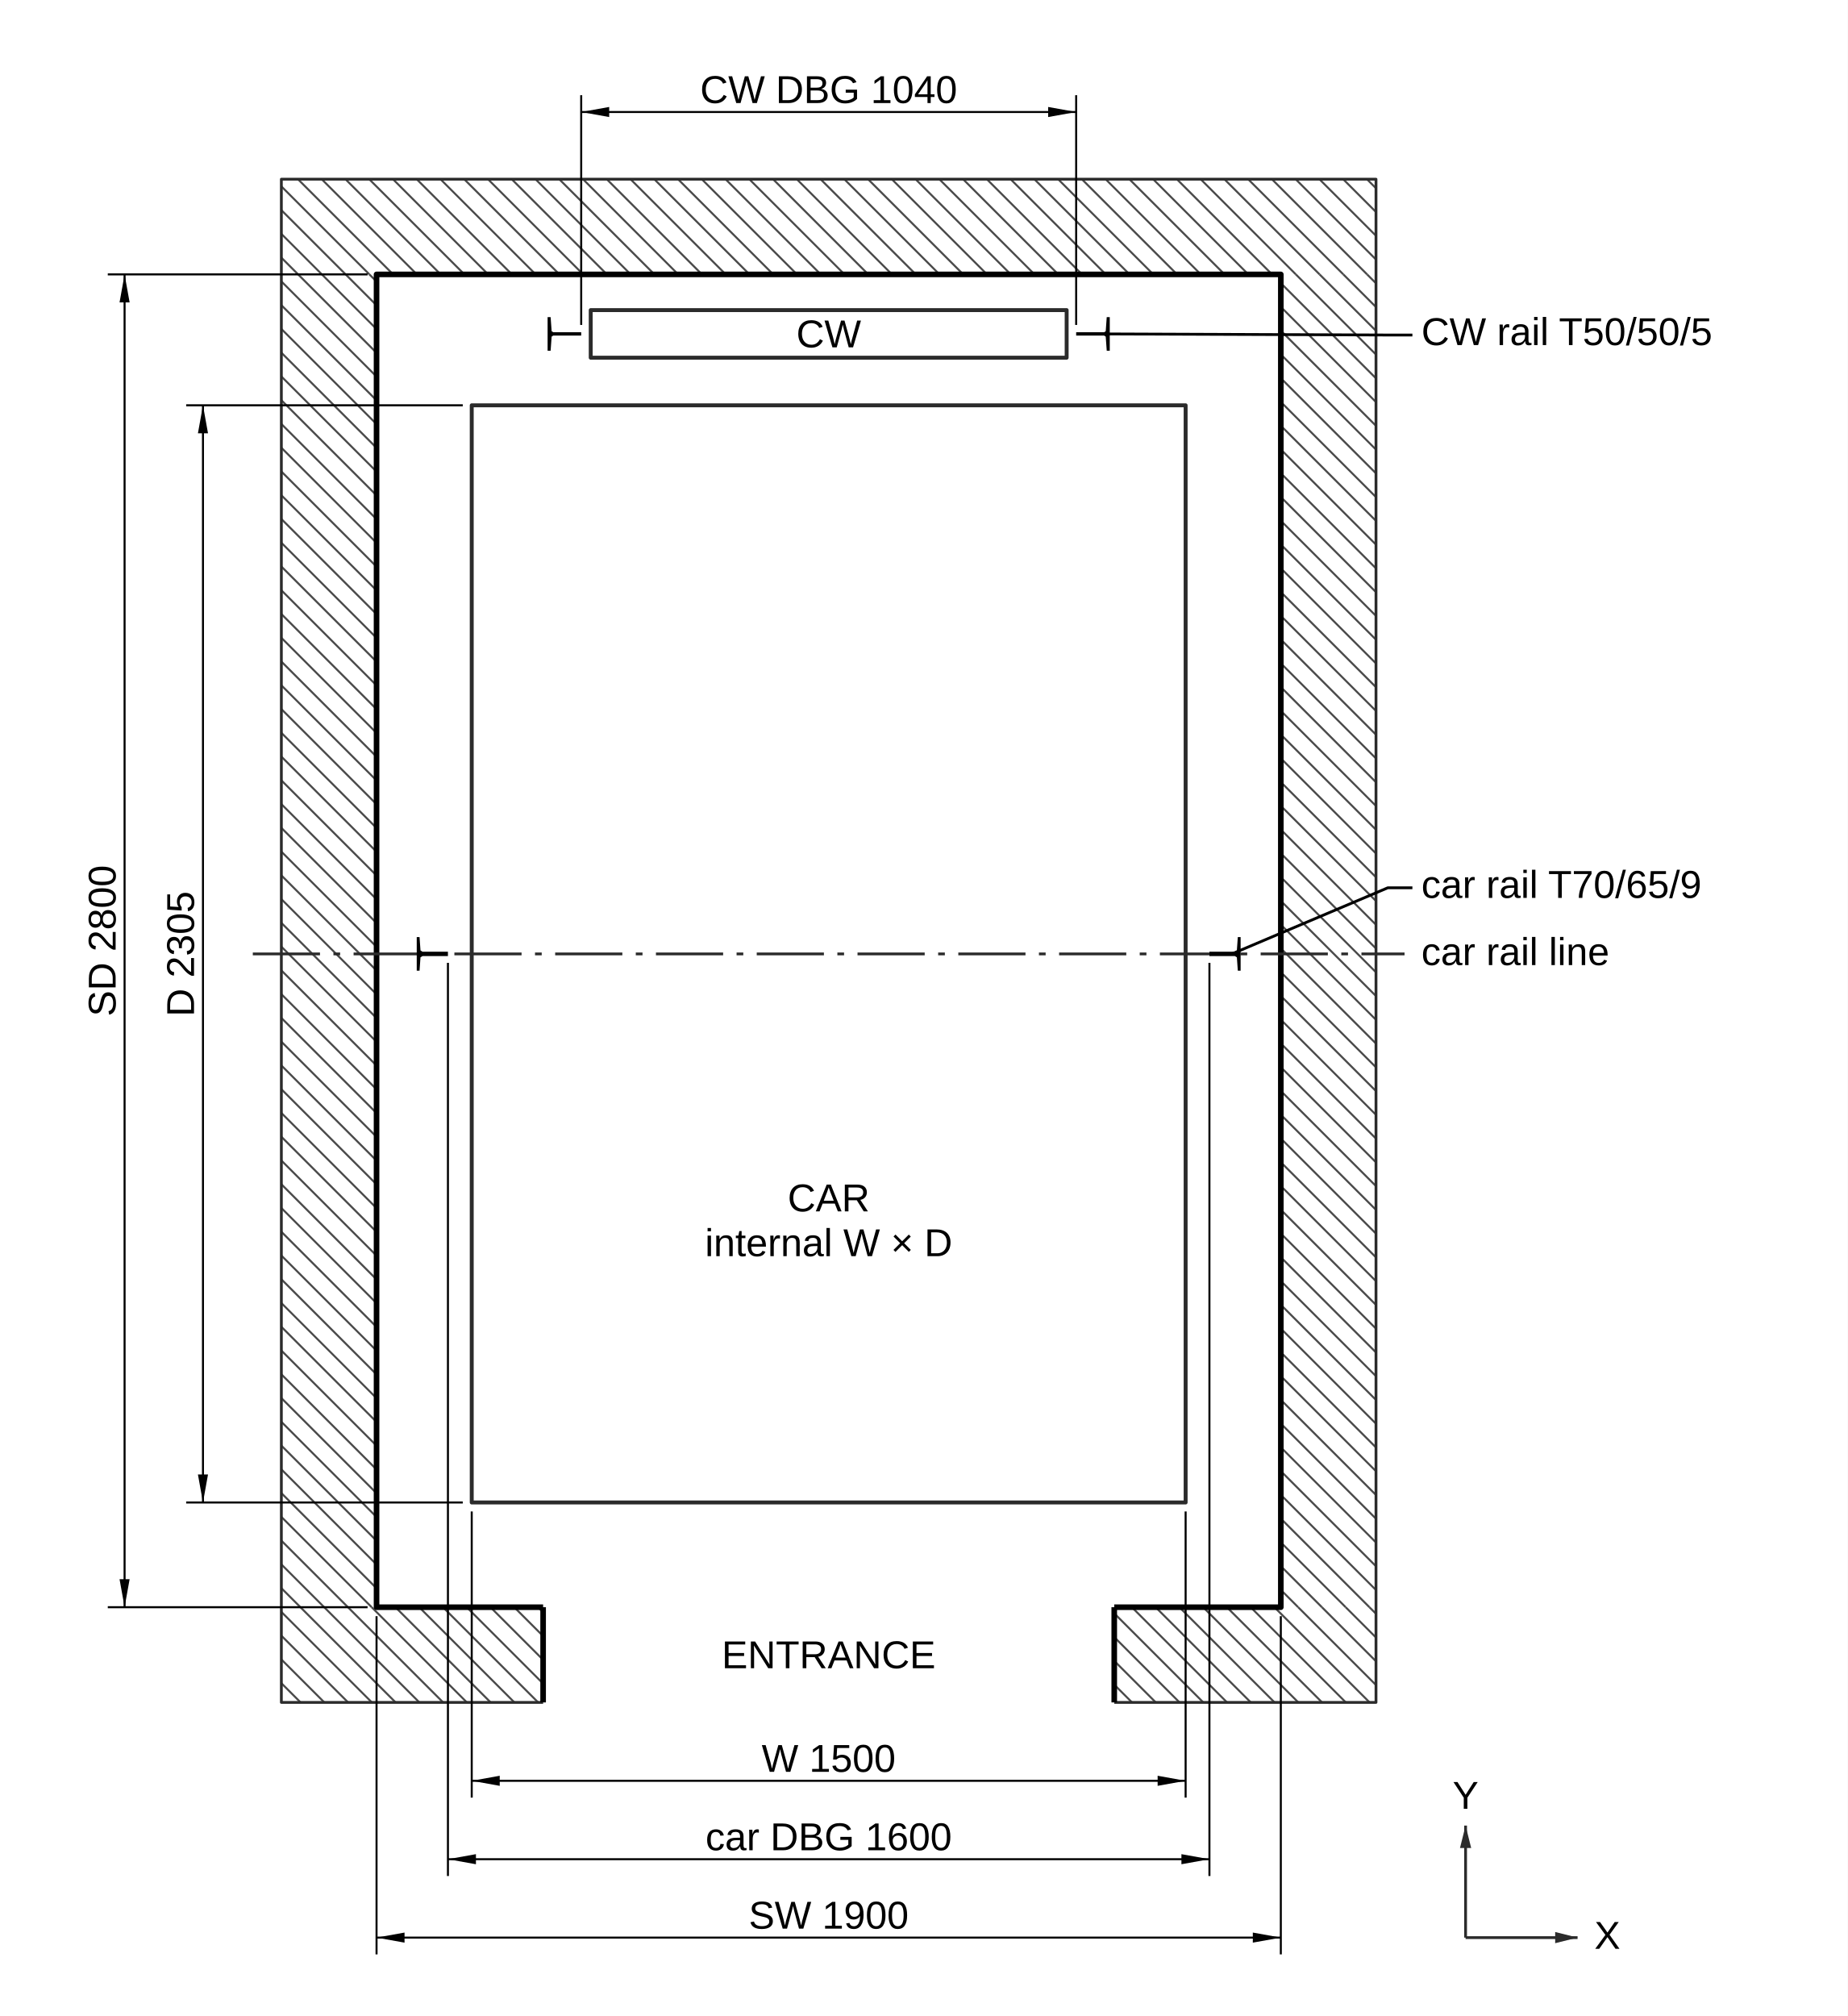
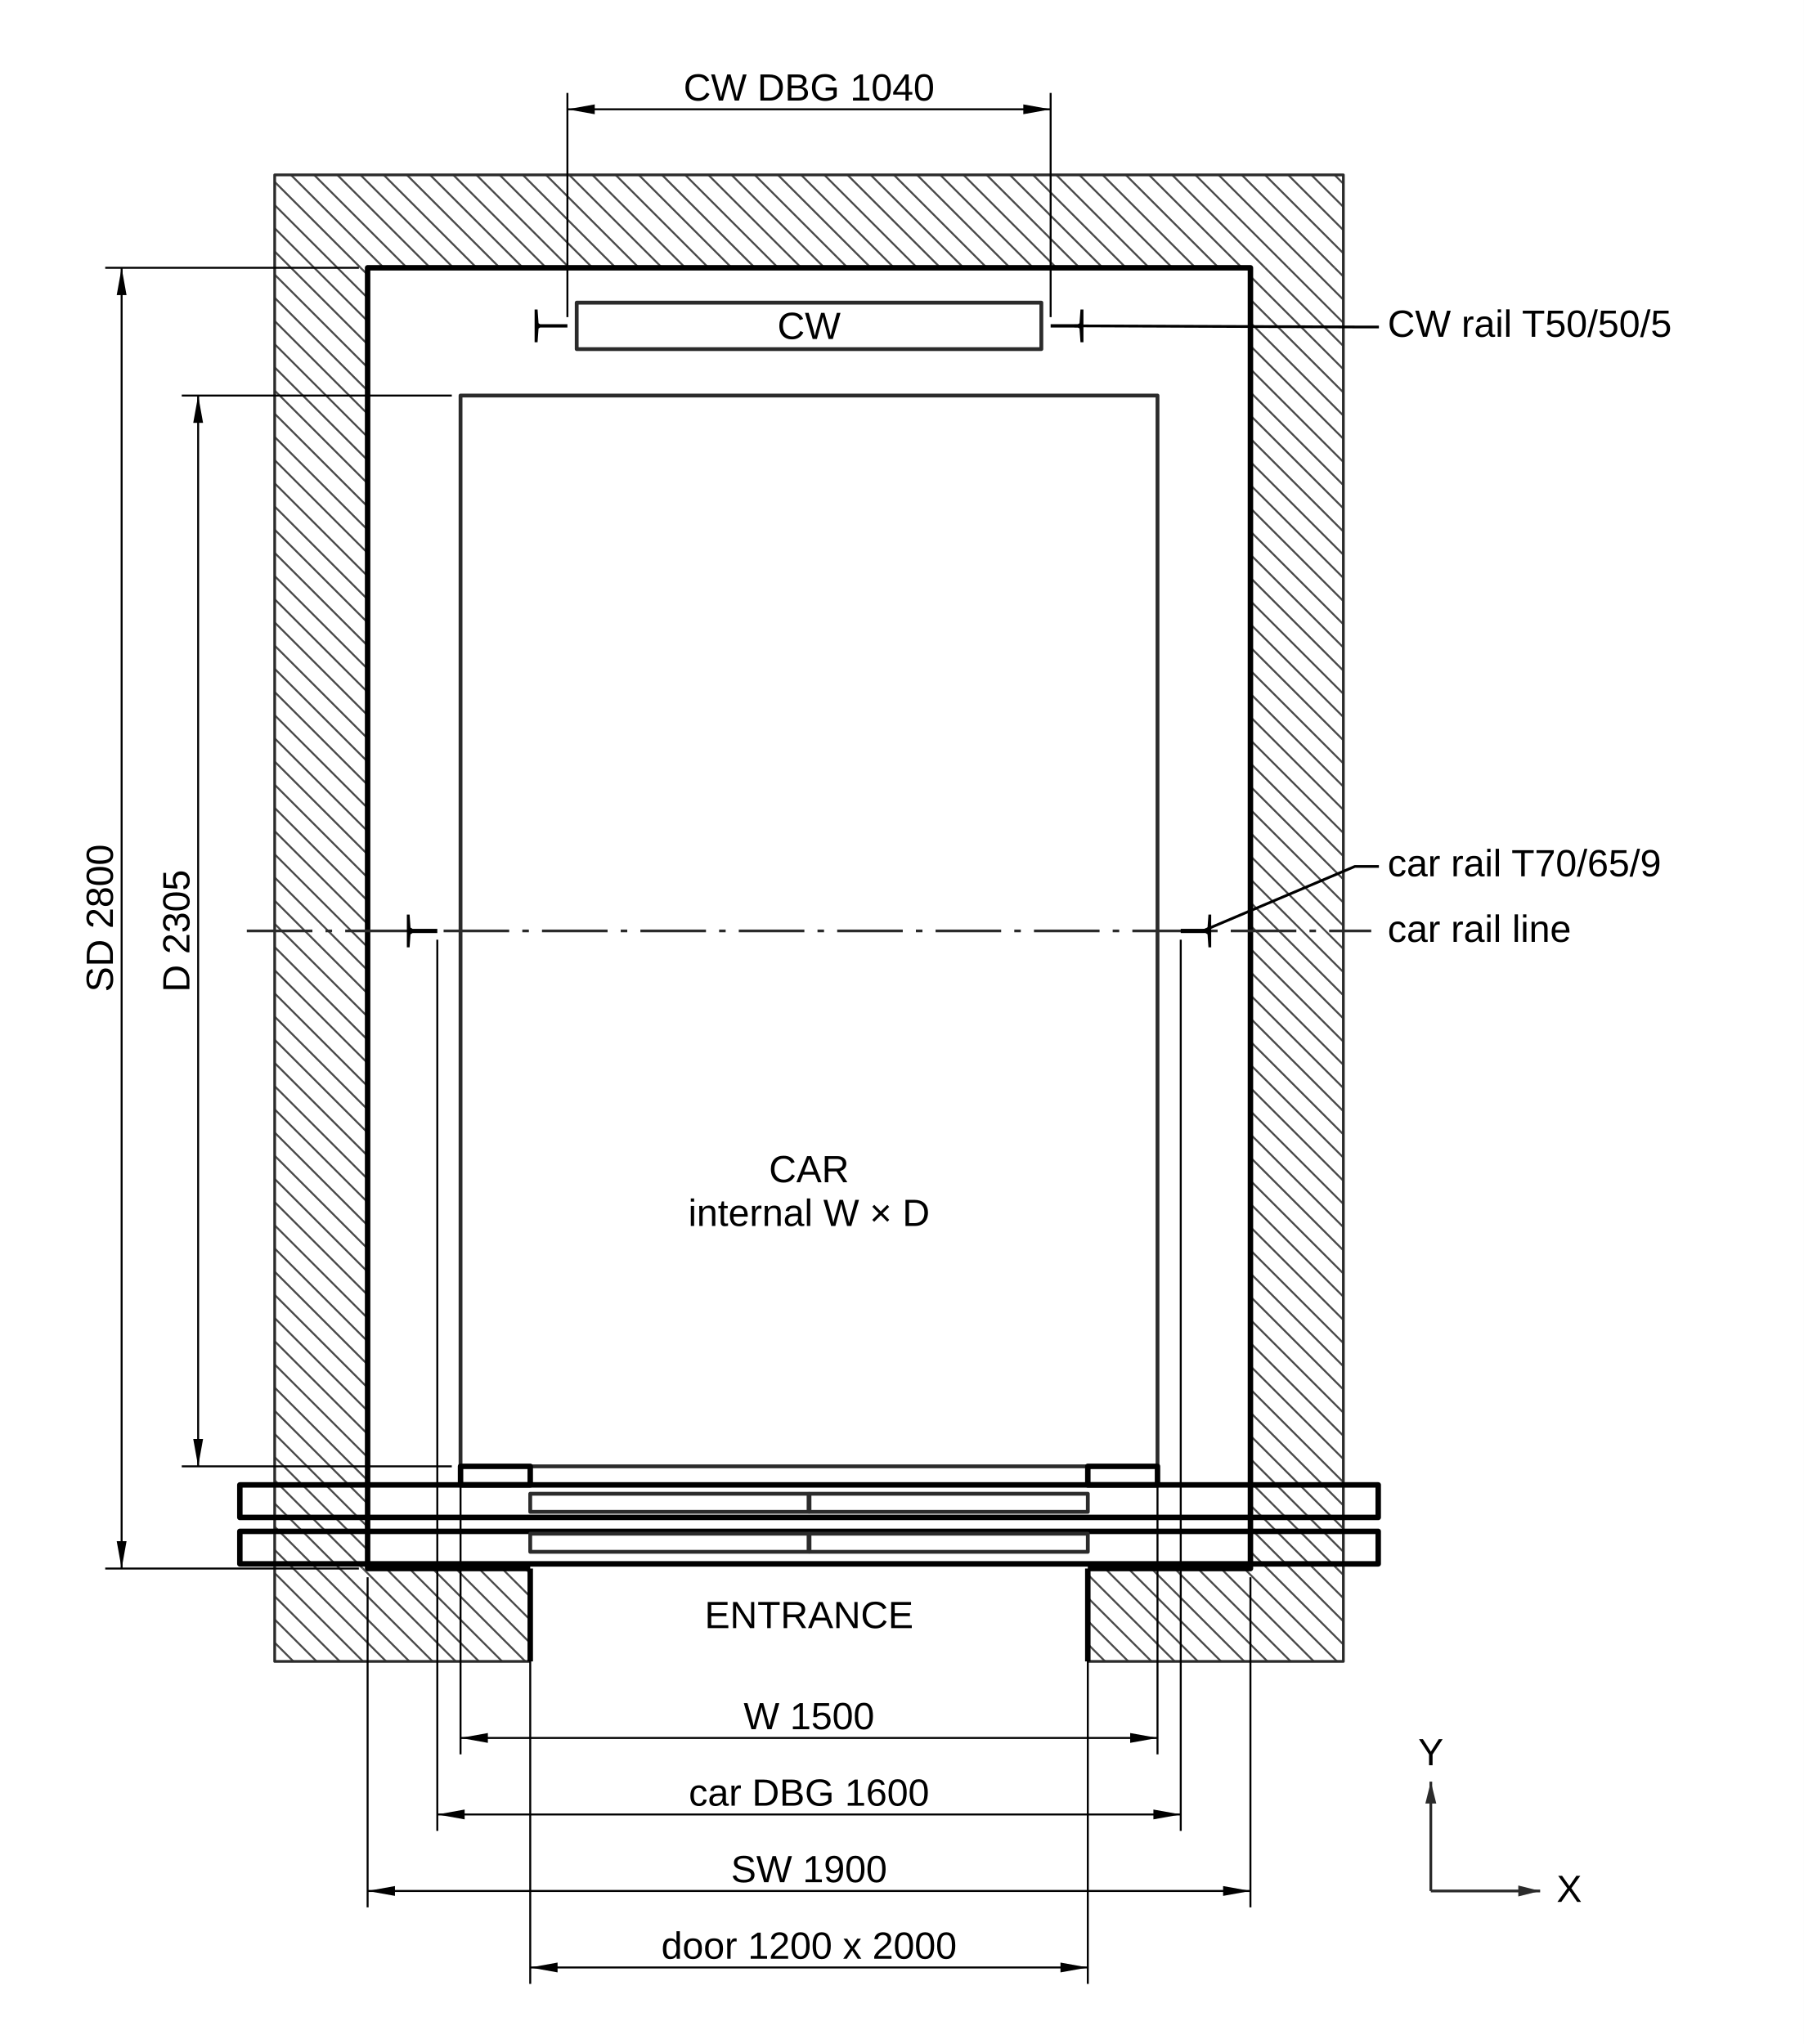
- <svg xmlns="http://www.w3.org/2000/svg" version="1.1" width="165mm" height="180mm" viewBox="0 0 1650 1800" data-figure="F1" data-view="0.043,-200,3000,25.125,16">
-   <rect x="0" y="0" width="1650" height="1800" fill="#FFFFFF" />
+ <svg xmlns="http://www.w3.org/2000/svg" version="1.1" width="165mm" height="187mm" viewBox="0 0 1650 1870" data-figure="F1" data-view="0.043,-200,3000,25.125,16">
+   <rect x="0" y="0" width="1650" height="1870" fill="#FFFFFF" />
  <polyline points="1220.66,160 1228.75,168.09" fill="none" stroke="#4A4A4A" stroke-width="1.8" stroke-linejoin="round" stroke-linecap="butt" />
  <polyline points="1199.45,160 1228.75,189.3" fill="none" stroke="#4A4A4A" stroke-width="1.8" stroke-linejoin="round" stroke-linecap="butt" />
  <polyline points="1178.23,160 1228.75,210.52" fill="none" stroke="#4A4A4A" stroke-width="1.8" stroke-linejoin="round" stroke-linecap="butt" />
  <polyline points="1157.02,160 1228.75,231.73" fill="none" stroke="#4A4A4A" stroke-width="1.8" stroke-linejoin="round" stroke-linecap="butt" />
  <polyline points="1135.81,160 1220.81,245" fill="none" stroke="#4A4A4A" stroke-width="1.8" stroke-linejoin="round" stroke-linecap="butt" />
  <polyline points="1114.59,160 1199.59,245" fill="none" stroke="#4A4A4A" stroke-width="1.8" stroke-linejoin="round" stroke-linecap="butt" />
  <polyline points="1093.38,160 1178.38,245" fill="none" stroke="#4A4A4A" stroke-width="1.8" stroke-linejoin="round" stroke-linecap="butt" />
  <polyline points="1072.17,160 1157.17,245" fill="none" stroke="#4A4A4A" stroke-width="1.8" stroke-linejoin="round" stroke-linecap="butt" />
  <polyline points="1050.95,160 1135.95,245" fill="none" stroke="#4A4A4A" stroke-width="1.8" stroke-linejoin="round" stroke-linecap="butt" />
  <polyline points="1029.74,160 1114.74,245" fill="none" stroke="#4A4A4A" stroke-width="1.8" stroke-linejoin="round" stroke-linecap="butt" />
  <polyline points="1008.53,160 1093.53,245" fill="none" stroke="#4A4A4A" stroke-width="1.8" stroke-linejoin="round" stroke-linecap="butt" />
  <polyline points="987.31,160 1072.31,245" fill="none" stroke="#4A4A4A" stroke-width="1.8" stroke-linejoin="round" stroke-linecap="butt" />
  <polyline points="966.1,160 1051.1,245" fill="none" stroke="#4A4A4A" stroke-width="1.8" stroke-linejoin="round" stroke-linecap="butt" />
  <polyline points="944.89,160 1029.89,245" fill="none" stroke="#4A4A4A" stroke-width="1.8" stroke-linejoin="round" stroke-linecap="butt" />
  <polyline points="923.68,160 1008.68,245" fill="none" stroke="#4A4A4A" stroke-width="1.8" stroke-linejoin="round" stroke-linecap="butt" />
  <polyline points="902.46,160 987.46,245" fill="none" stroke="#4A4A4A" stroke-width="1.8" stroke-linejoin="round" stroke-linecap="butt" />
  <polyline points="881.25,160 966.25,245" fill="none" stroke="#4A4A4A" stroke-width="1.8" stroke-linejoin="round" stroke-linecap="butt" />
  <polyline points="860.04,160 945.04,245" fill="none" stroke="#4A4A4A" stroke-width="1.8" stroke-linejoin="round" stroke-linecap="butt" />
  <polyline points="838.82,160 923.82,245" fill="none" stroke="#4A4A4A" stroke-width="1.8" stroke-linejoin="round" stroke-linecap="butt" />
  <polyline points="817.61,160 902.61,245" fill="none" stroke="#4A4A4A" stroke-width="1.8" stroke-linejoin="round" stroke-linecap="butt" />
  <polyline points="796.4,160 881.4,245" fill="none" stroke="#4A4A4A" stroke-width="1.8" stroke-linejoin="round" stroke-linecap="butt" />
  <polyline points="775.18,160 860.18,245" fill="none" stroke="#4A4A4A" stroke-width="1.8" stroke-linejoin="round" stroke-linecap="butt" />
  <polyline points="753.97,160 838.97,245" fill="none" stroke="#4A4A4A" stroke-width="1.8" stroke-linejoin="round" stroke-linecap="butt" />
  <polyline points="732.76,160 817.76,245" fill="none" stroke="#4A4A4A" stroke-width="1.8" stroke-linejoin="round" stroke-linecap="butt" />
  <polyline points="711.54,160 796.54,245" fill="none" stroke="#4A4A4A" stroke-width="1.8" stroke-linejoin="round" stroke-linecap="butt" />
  <polyline points="690.33,160 775.33,245" fill="none" stroke="#4A4A4A" stroke-width="1.8" stroke-linejoin="round" stroke-linecap="butt" />
  <polyline points="669.12,160 754.12,245" fill="none" stroke="#4A4A4A" stroke-width="1.8" stroke-linejoin="round" stroke-linecap="butt" />
  <polyline points="647.9,160 732.9,245" fill="none" stroke="#4A4A4A" stroke-width="1.8" stroke-linejoin="round" stroke-linecap="butt" />
  <polyline points="626.69,160 711.69,245" fill="none" stroke="#4A4A4A" stroke-width="1.8" stroke-linejoin="round" stroke-linecap="butt" />
  <polyline points="605.48,160 690.48,245" fill="none" stroke="#4A4A4A" stroke-width="1.8" stroke-linejoin="round" stroke-linecap="butt" />
  <polyline points="584.26,160 669.26,245" fill="none" stroke="#4A4A4A" stroke-width="1.8" stroke-linejoin="round" stroke-linecap="butt" />
  <polyline points="563.05,160 648.05,245" fill="none" stroke="#4A4A4A" stroke-width="1.8" stroke-linejoin="round" stroke-linecap="butt" />
  <polyline points="541.84,160 626.84,245" fill="none" stroke="#4A4A4A" stroke-width="1.8" stroke-linejoin="round" stroke-linecap="butt" />
  <polyline points="520.62,160 605.62,245" fill="none" stroke="#4A4A4A" stroke-width="1.8" stroke-linejoin="round" stroke-linecap="butt" />
  <polyline points="499.41,160 584.41,245" fill="none" stroke="#4A4A4A" stroke-width="1.8" stroke-linejoin="round" stroke-linecap="butt" />
  <polyline points="478.2,160 563.2,245" fill="none" stroke="#4A4A4A" stroke-width="1.8" stroke-linejoin="round" stroke-linecap="butt" />
  <polyline points="456.98,160 541.98,245" fill="none" stroke="#4A4A4A" stroke-width="1.8" stroke-linejoin="round" stroke-linecap="butt" />
  <polyline points="435.77,160 520.77,245" fill="none" stroke="#4A4A4A" stroke-width="1.8" stroke-linejoin="round" stroke-linecap="butt" />
  <polyline points="414.56,160 499.56,245" fill="none" stroke="#4A4A4A" stroke-width="1.8" stroke-linejoin="round" stroke-linecap="butt" />
  <polyline points="393.35,160 478.35,245" fill="none" stroke="#4A4A4A" stroke-width="1.8" stroke-linejoin="round" stroke-linecap="butt" />
  <polyline points="372.13,160 457.13,245" fill="none" stroke="#4A4A4A" stroke-width="1.8" stroke-linejoin="round" stroke-linecap="butt" />
  <polyline points="350.92,160 435.92,245" fill="none" stroke="#4A4A4A" stroke-width="1.8" stroke-linejoin="round" stroke-linecap="butt" />
  <polyline points="329.71,160 414.71,245" fill="none" stroke="#4A4A4A" stroke-width="1.8" stroke-linejoin="round" stroke-linecap="butt" />
  <polyline points="308.49,160 393.49,245" fill="none" stroke="#4A4A4A" stroke-width="1.8" stroke-linejoin="round" stroke-linecap="butt" />
  <polyline points="287.28,160 372.28,245" fill="none" stroke="#4A4A4A" stroke-width="1.8" stroke-linejoin="round" stroke-linecap="butt" />
  <polyline points="266.07,160 351.07,245" fill="none" stroke="#4A4A4A" stroke-width="1.8" stroke-linejoin="round" stroke-linecap="butt" />
  <polyline points="251.25,166.4 329.85,245" fill="none" stroke="#4A4A4A" stroke-width="1.8" stroke-linejoin="round" stroke-linecap="butt" />
  <polyline points="251.25,187.61 308.64,245" fill="none" stroke="#4A4A4A" stroke-width="1.8" stroke-linejoin="round" stroke-linecap="butt" />
  <polyline points="251.25,208.82 287.43,245" fill="none" stroke="#4A4A4A" stroke-width="1.8" stroke-linejoin="round" stroke-linecap="butt" />
  <polyline points="251.25,230.04 266.21,245" fill="none" stroke="#4A4A4A" stroke-width="1.8" stroke-linejoin="round" stroke-linecap="butt" />
  <polyline points="329.85,245 336.25,251.4" fill="none" stroke="#4A4A4A" stroke-width="1.8" stroke-linejoin="round" stroke-linecap="butt" />
  <polyline points="308.64,245 336.25,272.61" fill="none" stroke="#4A4A4A" stroke-width="1.8" stroke-linejoin="round" stroke-linecap="butt" />
  <polyline points="287.43,245 336.25,293.82" fill="none" stroke="#4A4A4A" stroke-width="1.8" stroke-linejoin="round" stroke-linecap="butt" />
  <polyline points="266.21,245 336.25,315.04" fill="none" stroke="#4A4A4A" stroke-width="1.8" stroke-linejoin="round" stroke-linecap="butt" />
  <polyline points="251.25,251.25 336.25,336.25" fill="none" stroke="#4A4A4A" stroke-width="1.8" stroke-linejoin="round" stroke-linecap="butt" />
  <polyline points="251.25,272.46 336.25,357.46" fill="none" stroke="#4A4A4A" stroke-width="1.8" stroke-linejoin="round" stroke-linecap="butt" />
  <polyline points="251.25,293.68 336.25,378.68" fill="none" stroke="#4A4A4A" stroke-width="1.8" stroke-linejoin="round" stroke-linecap="butt" />
  <polyline points="251.25,314.89 336.25,399.89" fill="none" stroke="#4A4A4A" stroke-width="1.8" stroke-linejoin="round" stroke-linecap="butt" />
  <polyline points="251.25,336.1 336.25,421.1" fill="none" stroke="#4A4A4A" stroke-width="1.8" stroke-linejoin="round" stroke-linecap="butt" />
  <polyline points="251.25,357.32 336.25,442.32" fill="none" stroke="#4A4A4A" stroke-width="1.8" stroke-linejoin="round" stroke-linecap="butt" />
  <polyline points="251.25,378.53 336.25,463.53" fill="none" stroke="#4A4A4A" stroke-width="1.8" stroke-linejoin="round" stroke-linecap="butt" />
  <polyline points="251.25,399.74 336.25,484.74" fill="none" stroke="#4A4A4A" stroke-width="1.8" stroke-linejoin="round" stroke-linecap="butt" />
  <polyline points="251.25,420.96 336.25,505.96" fill="none" stroke="#4A4A4A" stroke-width="1.8" stroke-linejoin="round" stroke-linecap="butt" />
  <polyline points="251.25,442.17 336.25,527.17" fill="none" stroke="#4A4A4A" stroke-width="1.8" stroke-linejoin="round" stroke-linecap="butt" />
  <polyline points="251.25,463.38 336.25,548.38" fill="none" stroke="#4A4A4A" stroke-width="1.8" stroke-linejoin="round" stroke-linecap="butt" />
  <polyline points="251.25,484.6 336.25,569.6" fill="none" stroke="#4A4A4A" stroke-width="1.8" stroke-linejoin="round" stroke-linecap="butt" />
  <polyline points="251.25,505.81 336.25,590.81" fill="none" stroke="#4A4A4A" stroke-width="1.8" stroke-linejoin="round" stroke-linecap="butt" />
  <polyline points="251.25,527.02 336.25,612.02" fill="none" stroke="#4A4A4A" stroke-width="1.8" stroke-linejoin="round" stroke-linecap="butt" />
  <polyline points="251.25,548.23 336.25,633.23" fill="none" stroke="#4A4A4A" stroke-width="1.8" stroke-linejoin="round" stroke-linecap="butt" />
  <polyline points="251.25,569.45 336.25,654.45" fill="none" stroke="#4A4A4A" stroke-width="1.8" stroke-linejoin="round" stroke-linecap="butt" />
  <polyline points="251.25,590.66 336.25,675.66" fill="none" stroke="#4A4A4A" stroke-width="1.8" stroke-linejoin="round" stroke-linecap="butt" />
  <polyline points="251.25,611.87 336.25,696.87" fill="none" stroke="#4A4A4A" stroke-width="1.8" stroke-linejoin="round" stroke-linecap="butt" />
  <polyline points="251.25,633.09 336.25,718.09" fill="none" stroke="#4A4A4A" stroke-width="1.8" stroke-linejoin="round" stroke-linecap="butt" />
  <polyline points="251.25,654.3 336.25,739.3" fill="none" stroke="#4A4A4A" stroke-width="1.8" stroke-linejoin="round" stroke-linecap="butt" />
  <polyline points="251.25,675.51 336.25,760.51" fill="none" stroke="#4A4A4A" stroke-width="1.8" stroke-linejoin="round" stroke-linecap="butt" />
  <polyline points="251.25,696.73 336.25,781.73" fill="none" stroke="#4A4A4A" stroke-width="1.8" stroke-linejoin="round" stroke-linecap="butt" />
  <polyline points="251.25,717.94 336.25,802.94" fill="none" stroke="#4A4A4A" stroke-width="1.8" stroke-linejoin="round" stroke-linecap="butt" />
  <polyline points="251.25,739.15 336.25,824.15" fill="none" stroke="#4A4A4A" stroke-width="1.8" stroke-linejoin="round" stroke-linecap="butt" />
  <polyline points="251.25,760.37 336.25,845.37" fill="none" stroke="#4A4A4A" stroke-width="1.8" stroke-linejoin="round" stroke-linecap="butt" />
  <polyline points="251.25,781.58 336.25,866.58" fill="none" stroke="#4A4A4A" stroke-width="1.8" stroke-linejoin="round" stroke-linecap="butt" />
  <polyline points="251.25,802.79 336.25,887.79" fill="none" stroke="#4A4A4A" stroke-width="1.8" stroke-linejoin="round" stroke-linecap="butt" />
  <polyline points="251.25,824.01 336.25,909.01" fill="none" stroke="#4A4A4A" stroke-width="1.8" stroke-linejoin="round" stroke-linecap="butt" />
  <polyline points="251.25,845.22 336.25,930.22" fill="none" stroke="#4A4A4A" stroke-width="1.8" stroke-linejoin="round" stroke-linecap="butt" />
  <polyline points="251.25,866.43 336.25,951.43" fill="none" stroke="#4A4A4A" stroke-width="1.8" stroke-linejoin="round" stroke-linecap="butt" />
  <polyline points="251.25,887.65 336.25,972.65" fill="none" stroke="#4A4A4A" stroke-width="1.8" stroke-linejoin="round" stroke-linecap="butt" />
  <polyline points="251.25,908.86 336.25,993.86" fill="none" stroke="#4A4A4A" stroke-width="1.8" stroke-linejoin="round" stroke-linecap="butt" />
  <polyline points="251.25,930.07 336.25,1015.07" fill="none" stroke="#4A4A4A" stroke-width="1.8" stroke-linejoin="round" stroke-linecap="butt" />
  <polyline points="251.25,951.29 336.25,1036.29" fill="none" stroke="#4A4A4A" stroke-width="1.8" stroke-linejoin="round" stroke-linecap="butt" />
  <polyline points="251.25,972.5 336.25,1057.5" fill="none" stroke="#4A4A4A" stroke-width="1.8" stroke-linejoin="round" stroke-linecap="butt" />
  <polyline points="251.25,993.71 336.25,1078.71" fill="none" stroke="#4A4A4A" stroke-width="1.8" stroke-linejoin="round" stroke-linecap="butt" />
  <polyline points="251.25,1014.93 336.25,1099.93" fill="none" stroke="#4A4A4A" stroke-width="1.8" stroke-linejoin="round" stroke-linecap="butt" />
  <polyline points="251.25,1036.14 336.25,1121.14" fill="none" stroke="#4A4A4A" stroke-width="1.8" stroke-linejoin="round" stroke-linecap="butt" />
  <polyline points="251.25,1057.35 336.25,1142.35" fill="none" stroke="#4A4A4A" stroke-width="1.8" stroke-linejoin="round" stroke-linecap="butt" />
  <polyline points="251.25,1078.56 336.25,1163.56" fill="none" stroke="#4A4A4A" stroke-width="1.8" stroke-linejoin="round" stroke-linecap="butt" />
  <polyline points="251.25,1099.78 336.25,1184.78" fill="none" stroke="#4A4A4A" stroke-width="1.8" stroke-linejoin="round" stroke-linecap="butt" />
  <polyline points="251.25,1120.99 336.25,1205.99" fill="none" stroke="#4A4A4A" stroke-width="1.8" stroke-linejoin="round" stroke-linecap="butt" />
  <polyline points="251.25,1142.2 336.25,1227.2" fill="none" stroke="#4A4A4A" stroke-width="1.8" stroke-linejoin="round" stroke-linecap="butt" />
  <polyline points="251.25,1163.42 336.25,1248.42" fill="none" stroke="#4A4A4A" stroke-width="1.8" stroke-linejoin="round" stroke-linecap="butt" />
  <polyline points="251.25,1184.63 336.25,1269.63" fill="none" stroke="#4A4A4A" stroke-width="1.8" stroke-linejoin="round" stroke-linecap="butt" />
  <polyline points="251.25,1205.84 336.25,1290.84" fill="none" stroke="#4A4A4A" stroke-width="1.8" stroke-linejoin="round" stroke-linecap="butt" />
  <polyline points="251.25,1227.06 336.25,1312.06" fill="none" stroke="#4A4A4A" stroke-width="1.8" stroke-linejoin="round" stroke-linecap="butt" />
  <polyline points="251.25,1248.27 336.25,1333.27" fill="none" stroke="#4A4A4A" stroke-width="1.8" stroke-linejoin="round" stroke-linecap="butt" />
  <polyline points="251.25,1269.48 336.25,1354.48" fill="none" stroke="#4A4A4A" stroke-width="1.8" stroke-linejoin="round" stroke-linecap="butt" />
  <polyline points="251.25,1290.7 336.25,1375.7" fill="none" stroke="#4A4A4A" stroke-width="1.8" stroke-linejoin="round" stroke-linecap="butt" />
  <polyline points="251.25,1311.91 336.25,1396.91" fill="none" stroke="#4A4A4A" stroke-width="1.8" stroke-linejoin="round" stroke-linecap="butt" />
  <polyline points="251.25,1333.12 336.25,1418.12" fill="none" stroke="#4A4A4A" stroke-width="1.8" stroke-linejoin="round" stroke-linecap="butt" />
  <polyline points="251.25,1354.34 331.91,1435" fill="none" stroke="#4A4A4A" stroke-width="1.8" stroke-linejoin="round" stroke-linecap="butt" />
  <polyline points="251.25,1375.55 310.7,1435" fill="none" stroke="#4A4A4A" stroke-width="1.8" stroke-linejoin="round" stroke-linecap="butt" />
  <polyline points="251.25,1396.76 289.49,1435" fill="none" stroke="#4A4A4A" stroke-width="1.8" stroke-linejoin="round" stroke-linecap="butt" />
  <polyline points="251.25,1417.98 268.27,1435" fill="none" stroke="#4A4A4A" stroke-width="1.8" stroke-linejoin="round" stroke-linecap="butt" />
  <polyline points="1220.81,245 1228.75,252.94" fill="none" stroke="#4A4A4A" stroke-width="1.8" stroke-linejoin="round" stroke-linecap="butt" />
  <polyline points="1199.59,245 1228.75,274.16" fill="none" stroke="#4A4A4A" stroke-width="1.8" stroke-linejoin="round" stroke-linecap="butt" />
  <polyline points="1178.38,245 1228.75,295.37" fill="none" stroke="#4A4A4A" stroke-width="1.8" stroke-linejoin="round" stroke-linecap="butt" />
  <polyline points="1157.17,245 1228.75,316.58" fill="none" stroke="#4A4A4A" stroke-width="1.8" stroke-linejoin="round" stroke-linecap="butt" />
  <polyline points="1143.75,252.8 1228.75,337.8" fill="none" stroke="#4A4A4A" stroke-width="1.8" stroke-linejoin="round" stroke-linecap="butt" />
  <polyline points="1143.75,274.01 1228.75,359.01" fill="none" stroke="#4A4A4A" stroke-width="1.8" stroke-linejoin="round" stroke-linecap="butt" />
  <polyline points="1143.75,295.22 1228.75,380.22" fill="none" stroke="#4A4A4A" stroke-width="1.8" stroke-linejoin="round" stroke-linecap="butt" />
  <polyline points="1143.75,316.44 1228.75,401.44" fill="none" stroke="#4A4A4A" stroke-width="1.8" stroke-linejoin="round" stroke-linecap="butt" />
  <polyline points="1143.75,337.65 1228.75,422.65" fill="none" stroke="#4A4A4A" stroke-width="1.8" stroke-linejoin="round" stroke-linecap="butt" />
  <polyline points="1143.75,358.86 1228.75,443.86" fill="none" stroke="#4A4A4A" stroke-width="1.8" stroke-linejoin="round" stroke-linecap="butt" />
  <polyline points="1143.75,380.07 1228.75,465.07" fill="none" stroke="#4A4A4A" stroke-width="1.8" stroke-linejoin="round" stroke-linecap="butt" />
  <polyline points="1143.75,401.29 1228.75,486.29" fill="none" stroke="#4A4A4A" stroke-width="1.8" stroke-linejoin="round" stroke-linecap="butt" />
  <polyline points="1143.75,422.5 1228.75,507.5" fill="none" stroke="#4A4A4A" stroke-width="1.8" stroke-linejoin="round" stroke-linecap="butt" />
  <polyline points="1143.75,443.71 1228.75,528.71" fill="none" stroke="#4A4A4A" stroke-width="1.8" stroke-linejoin="round" stroke-linecap="butt" />
  <polyline points="1143.75,464.93 1228.75,549.93" fill="none" stroke="#4A4A4A" stroke-width="1.8" stroke-linejoin="round" stroke-linecap="butt" />
  <polyline points="1143.75,486.14 1228.75,571.14" fill="none" stroke="#4A4A4A" stroke-width="1.8" stroke-linejoin="round" stroke-linecap="butt" />
  <polyline points="1143.75,507.35 1228.75,592.35" fill="none" stroke="#4A4A4A" stroke-width="1.8" stroke-linejoin="round" stroke-linecap="butt" />
  <polyline points="1143.75,528.57 1228.75,613.57" fill="none" stroke="#4A4A4A" stroke-width="1.8" stroke-linejoin="round" stroke-linecap="butt" />
  <polyline points="1143.75,549.78 1228.75,634.78" fill="none" stroke="#4A4A4A" stroke-width="1.8" stroke-linejoin="round" stroke-linecap="butt" />
  <polyline points="1143.75,570.99 1228.75,655.99" fill="none" stroke="#4A4A4A" stroke-width="1.8" stroke-linejoin="round" stroke-linecap="butt" />
  <polyline points="1143.75,592.21 1228.75,677.21" fill="none" stroke="#4A4A4A" stroke-width="1.8" stroke-linejoin="round" stroke-linecap="butt" />
  <polyline points="1143.75,613.42 1228.75,698.42" fill="none" stroke="#4A4A4A" stroke-width="1.8" stroke-linejoin="round" stroke-linecap="butt" />
  <polyline points="1143.75,634.63 1228.75,719.63" fill="none" stroke="#4A4A4A" stroke-width="1.8" stroke-linejoin="round" stroke-linecap="butt" />
  <polyline points="1143.75,655.85 1228.75,740.85" fill="none" stroke="#4A4A4A" stroke-width="1.8" stroke-linejoin="round" stroke-linecap="butt" />
  <polyline points="1143.75,677.06 1228.75,762.06" fill="none" stroke="#4A4A4A" stroke-width="1.8" stroke-linejoin="round" stroke-linecap="butt" />
  <polyline points="1143.75,698.27 1228.75,783.27" fill="none" stroke="#4A4A4A" stroke-width="1.8" stroke-linejoin="round" stroke-linecap="butt" />
  <polyline points="1143.75,719.49 1228.75,804.49" fill="none" stroke="#4A4A4A" stroke-width="1.8" stroke-linejoin="round" stroke-linecap="butt" />
  <polyline points="1143.75,740.7 1228.75,825.7" fill="none" stroke="#4A4A4A" stroke-width="1.8" stroke-linejoin="round" stroke-linecap="butt" />
  <polyline points="1143.75,761.91 1228.75,846.91" fill="none" stroke="#4A4A4A" stroke-width="1.8" stroke-linejoin="round" stroke-linecap="butt" />
  <polyline points="1143.75,783.13 1228.75,868.13" fill="none" stroke="#4A4A4A" stroke-width="1.8" stroke-linejoin="round" stroke-linecap="butt" />
  <polyline points="1143.75,804.34 1228.75,889.34" fill="none" stroke="#4A4A4A" stroke-width="1.8" stroke-linejoin="round" stroke-linecap="butt" />
  <polyline points="1143.75,825.55 1228.75,910.55" fill="none" stroke="#4A4A4A" stroke-width="1.8" stroke-linejoin="round" stroke-linecap="butt" />
  <polyline points="1143.75,846.77 1228.75,931.77" fill="none" stroke="#4A4A4A" stroke-width="1.8" stroke-linejoin="round" stroke-linecap="butt" />
  <polyline points="1143.75,867.98 1228.75,952.98" fill="none" stroke="#4A4A4A" stroke-width="1.8" stroke-linejoin="round" stroke-linecap="butt" />
  <polyline points="1143.75,889.19 1228.75,974.19" fill="none" stroke="#4A4A4A" stroke-width="1.8" stroke-linejoin="round" stroke-linecap="butt" />
  <polyline points="1143.75,910.4 1228.75,995.4" fill="none" stroke="#4A4A4A" stroke-width="1.8" stroke-linejoin="round" stroke-linecap="butt" />
  <polyline points="1143.75,931.62 1228.75,1016.62" fill="none" stroke="#4A4A4A" stroke-width="1.8" stroke-linejoin="round" stroke-linecap="butt" />
  <polyline points="1143.75,952.83 1228.75,1037.83" fill="none" stroke="#4A4A4A" stroke-width="1.8" stroke-linejoin="round" stroke-linecap="butt" />
  <polyline points="1143.75,974.04 1228.75,1059.04" fill="none" stroke="#4A4A4A" stroke-width="1.8" stroke-linejoin="round" stroke-linecap="butt" />
  <polyline points="1143.75,995.26 1228.75,1080.26" fill="none" stroke="#4A4A4A" stroke-width="1.8" stroke-linejoin="round" stroke-linecap="butt" />
  <polyline points="1143.75,1016.47 1228.75,1101.47" fill="none" stroke="#4A4A4A" stroke-width="1.8" stroke-linejoin="round" stroke-linecap="butt" />
  <polyline points="1143.75,1037.68 1228.75,1122.68" fill="none" stroke="#4A4A4A" stroke-width="1.8" stroke-linejoin="round" stroke-linecap="butt" />
  <polyline points="1143.75,1058.9 1228.75,1143.9" fill="none" stroke="#4A4A4A" stroke-width="1.8" stroke-linejoin="round" stroke-linecap="butt" />
  <polyline points="1143.75,1080.11 1228.75,1165.11" fill="none" stroke="#4A4A4A" stroke-width="1.8" stroke-linejoin="round" stroke-linecap="butt" />
  <polyline points="1143.75,1101.32 1228.75,1186.32" fill="none" stroke="#4A4A4A" stroke-width="1.8" stroke-linejoin="round" stroke-linecap="butt" />
  <polyline points="1143.75,1122.54 1228.75,1207.54" fill="none" stroke="#4A4A4A" stroke-width="1.8" stroke-linejoin="round" stroke-linecap="butt" />
  <polyline points="1143.75,1143.75 1228.75,1228.75" fill="none" stroke="#4A4A4A" stroke-width="1.8" stroke-linejoin="round" stroke-linecap="butt" />
  <polyline points="1143.75,1164.96 1228.75,1249.96" fill="none" stroke="#4A4A4A" stroke-width="1.8" stroke-linejoin="round" stroke-linecap="butt" />
  <polyline points="1143.75,1186.18 1228.75,1271.18" fill="none" stroke="#4A4A4A" stroke-width="1.8" stroke-linejoin="round" stroke-linecap="butt" />
  <polyline points="1143.75,1207.39 1228.75,1292.39" fill="none" stroke="#4A4A4A" stroke-width="1.8" stroke-linejoin="round" stroke-linecap="butt" />
  <polyline points="1143.75,1228.6 1228.75,1313.6" fill="none" stroke="#4A4A4A" stroke-width="1.8" stroke-linejoin="round" stroke-linecap="butt" />
  <polyline points="1143.75,1249.82 1228.75,1334.82" fill="none" stroke="#4A4A4A" stroke-width="1.8" stroke-linejoin="round" stroke-linecap="butt" />
  <polyline points="1143.75,1271.03 1228.75,1356.03" fill="none" stroke="#4A4A4A" stroke-width="1.8" stroke-linejoin="round" stroke-linecap="butt" />
  <polyline points="1143.75,1292.24 1228.75,1377.24" fill="none" stroke="#4A4A4A" stroke-width="1.8" stroke-linejoin="round" stroke-linecap="butt" />
  <polyline points="1143.75,1313.46 1228.75,1398.46" fill="none" stroke="#4A4A4A" stroke-width="1.8" stroke-linejoin="round" stroke-linecap="butt" />
  <polyline points="1143.75,1334.67 1228.75,1419.67" fill="none" stroke="#4A4A4A" stroke-width="1.8" stroke-linejoin="round" stroke-linecap="butt" />
  <polyline points="1143.75,1355.88 1222.87,1435" fill="none" stroke="#4A4A4A" stroke-width="1.8" stroke-linejoin="round" stroke-linecap="butt" />
  <polyline points="1143.75,1377.1 1201.65,1435" fill="none" stroke="#4A4A4A" stroke-width="1.8" stroke-linejoin="round" stroke-linecap="butt" />
  <polyline points="1143.75,1398.31 1180.44,1435" fill="none" stroke="#4A4A4A" stroke-width="1.8" stroke-linejoin="round" stroke-linecap="butt" />
  <polyline points="1143.75,1419.52 1159.23,1435" fill="none" stroke="#4A4A4A" stroke-width="1.8" stroke-linejoin="round" stroke-linecap="butt" />
  <polyline points="480.41,1435 485,1439.59" fill="none" stroke="#4A4A4A" stroke-width="1.8" stroke-linejoin="round" stroke-linecap="butt" />
  <polyline points="459.19,1435 485,1460.81" fill="none" stroke="#4A4A4A" stroke-width="1.8" stroke-linejoin="round" stroke-linecap="butt" />
  <polyline points="437.98,1435 485,1482.02" fill="none" stroke="#4A4A4A" stroke-width="1.8" stroke-linejoin="round" stroke-linecap="butt" />
  <polyline points="416.77,1435 485,1503.23" fill="none" stroke="#4A4A4A" stroke-width="1.8" stroke-linejoin="round" stroke-linecap="butt" />
  <polyline points="395.55,1435 480.55,1520" fill="none" stroke="#4A4A4A" stroke-width="1.8" stroke-linejoin="round" stroke-linecap="butt" />
  <polyline points="374.34,1435 459.34,1520" fill="none" stroke="#4A4A4A" stroke-width="1.8" stroke-linejoin="round" stroke-linecap="butt" />
  <polyline points="353.13,1435 438.13,1520" fill="none" stroke="#4A4A4A" stroke-width="1.8" stroke-linejoin="round" stroke-linecap="butt" />
  <polyline points="331.91,1435 416.91,1520" fill="none" stroke="#4A4A4A" stroke-width="1.8" stroke-linejoin="round" stroke-linecap="butt" />
  <polyline points="310.7,1435 395.7,1520" fill="none" stroke="#4A4A4A" stroke-width="1.8" stroke-linejoin="round" stroke-linecap="butt" />
  <polyline points="289.49,1435 374.49,1520" fill="none" stroke="#4A4A4A" stroke-width="1.8" stroke-linejoin="round" stroke-linecap="butt" />
  <polyline points="268.27,1435 353.27,1520" fill="none" stroke="#4A4A4A" stroke-width="1.8" stroke-linejoin="round" stroke-linecap="butt" />
  <polyline points="251.25,1439.19 332.06,1520" fill="none" stroke="#4A4A4A" stroke-width="1.8" stroke-linejoin="round" stroke-linecap="butt" />
  <polyline points="251.25,1460.4 310.85,1520" fill="none" stroke="#4A4A4A" stroke-width="1.8" stroke-linejoin="round" stroke-linecap="butt" />
  <polyline points="251.25,1481.62 289.63,1520" fill="none" stroke="#4A4A4A" stroke-width="1.8" stroke-linejoin="round" stroke-linecap="butt" />
  <polyline points="251.25,1502.83 268.42,1520" fill="none" stroke="#4A4A4A" stroke-width="1.8" stroke-linejoin="round" stroke-linecap="butt" />
  <polyline points="1222.87,1435 1228.75,1440.88" fill="none" stroke="#4A4A4A" stroke-width="1.8" stroke-linejoin="round" stroke-linecap="butt" />
  <polyline points="1201.65,1435 1228.75,1462.1" fill="none" stroke="#4A4A4A" stroke-width="1.8" stroke-linejoin="round" stroke-linecap="butt" />
  <polyline points="1180.44,1435 1228.75,1483.31" fill="none" stroke="#4A4A4A" stroke-width="1.8" stroke-linejoin="round" stroke-linecap="butt" />
  <polyline points="1159.23,1435 1228.75,1504.52" fill="none" stroke="#4A4A4A" stroke-width="1.8" stroke-linejoin="round" stroke-linecap="butt" />
  <polyline points="1138.02,1435 1223.02,1520" fill="none" stroke="#4A4A4A" stroke-width="1.8" stroke-linejoin="round" stroke-linecap="butt" />
  <polyline points="1116.8,1435 1201.8,1520" fill="none" stroke="#4A4A4A" stroke-width="1.8" stroke-linejoin="round" stroke-linecap="butt" />
  <polyline points="1095.59,1435 1180.59,1520" fill="none" stroke="#4A4A4A" stroke-width="1.8" stroke-linejoin="round" stroke-linecap="butt" />
  <polyline points="1074.38,1435 1159.38,1520" fill="none" stroke="#4A4A4A" stroke-width="1.8" stroke-linejoin="round" stroke-linecap="butt" />
  <polyline points="1053.16,1435 1138.16,1520" fill="none" stroke="#4A4A4A" stroke-width="1.8" stroke-linejoin="round" stroke-linecap="butt" />
  <polyline points="1031.95,1435 1116.95,1520" fill="none" stroke="#4A4A4A" stroke-width="1.8" stroke-linejoin="round" stroke-linecap="butt" />
  <polyline points="1010.74,1435 1095.74,1520" fill="none" stroke="#4A4A4A" stroke-width="1.8" stroke-linejoin="round" stroke-linecap="butt" />
  <polyline points="995,1440.48 1074.52,1520" fill="none" stroke="#4A4A4A" stroke-width="1.8" stroke-linejoin="round" stroke-linecap="butt" />
  <polyline points="995,1461.69 1053.31,1520" fill="none" stroke="#4A4A4A" stroke-width="1.8" stroke-linejoin="round" stroke-linecap="butt" />
  <polyline points="995,1482.9 1032.1,1520" fill="none" stroke="#4A4A4A" stroke-width="1.8" stroke-linejoin="round" stroke-linecap="butt" />
  <polyline points="995,1504.12 1010.88,1520" fill="none" stroke="#4A4A4A" stroke-width="1.8" stroke-linejoin="round" stroke-linecap="butt" />
  <polyline points="485,1520 251.25,1520 251.25,160 1228.75,160 1228.75,1520 995,1520" fill="none" stroke="#2B2B2B" stroke-width="2.5" stroke-linejoin="round" stroke-linecap="butt" />
  <polyline data-tag="shaft" data-value="1900,2800" points="485,1435 336.25,1435 336.25,245 1143.75,245 1143.75,1435 995,1435" fill="none" stroke="#000000" stroke-width="5" stroke-linejoin="round" stroke-linecap="butt" />
  <polyline data-tag="door-jamb-left" data-value="350" points="485,1520 485,1435" fill="none" stroke="#000000" stroke-width="5" stroke-linejoin="round" stroke-linecap="butt" />
  <polyline data-tag="door-jamb-right" data-value="1550" points="995,1520 995,1435" fill="none" stroke="#000000" stroke-width="5" stroke-linejoin="round" stroke-linecap="butt" />
  <text data-tag="entrance" data-value="1200" x="740" y="1489.5" font-family="ISOCPEUR, 'Arial Narrow', Arial, sans-serif" font-size="34.72" text-anchor="middle" fill="#000000">ENTRANCE</text>
  <polygon data-tag="car" data-value="1500,2305" points="421.25,1341.5 1058.75,1341.5 1058.75,361.88 421.25,361.88" fill="none" stroke="#2B2B2B" stroke-width="3.5" stroke-linejoin="round" stroke-linecap="butt" />
  <polygon data-tag="counterweight" points="527.5,319.38 952.5,319.38 952.5,276.88 527.5,276.88" fill="none" stroke="#2B2B2B" stroke-width="3.5" stroke-linejoin="round" stroke-linecap="butt" />
  <polyline data-tag="car-rail-line" data-value="1372.5" points="225.75,851.69 1254.25,851.69" fill="none" stroke="#2B2B2B" stroke-width="2.5" stroke-linejoin="round" stroke-linecap="butt" stroke-dasharray="60 12 6 12" />
  <polygon data-tag="car-rail-left" data-value="150" points="372.14,866.69 372.14,836.69 374.65,836.69 375.49,848.6 377.34,849.76 400,849.76 400,853.62 377.34,853.62 375.49,854.77 374.65,866.69" fill="#000000" stroke="none" />
  <polygon data-tag="car-rail-right" data-value="1750" points="1107.86,866.69 1107.86,836.69 1105.35,836.69 1104.51,848.6 1102.66,849.76 1080,849.76 1080,853.62 1102.66,853.62 1104.51,854.77 1105.35,866.69" fill="#000000" stroke="none" />
  <polygon data-tag="cw-rail-left" data-value="430" points="489,313.13 489,283.13 491.7,283.13 492.6,295.73 494.04,296.63 519,296.63 519,299.63 494.04,299.63 492.6,300.53 491.7,313.13" fill="#000000" stroke="none" />
  <polygon data-tag="cw-rail-right" data-value="1470" points="991,313.13 991,283.13 988.3,283.13 987.4,295.73 985.96,296.63 961,296.63 961,299.63 985.96,299.63 987.4,300.53 988.3,313.13" fill="#000000" stroke="none" />
+   <polygon data-tag="door-car-return-left" points="421.25,1358.5 485,1358.5 485,1341.5 421.25,1341.5" fill="none" stroke="#000000" stroke-width="5" stroke-linejoin="round" stroke-linecap="butt" />
+   <polygon data-tag="door-car-return-right" points="995,1358.5 1058.75,1358.5 1058.75,1341.5 995,1341.5" fill="none" stroke="#000000" stroke-width="5" stroke-linejoin="round" stroke-linecap="butt" />
+   <polygon data-tag="door-frame-landing-box" points="219.38,1430.75 1260.63,1430.75 1260.63,1401 219.38,1401" fill="none" stroke="#000000" stroke-width="5" stroke-linejoin="round" stroke-linecap="butt" />
+   <polygon data-tag="door-frame-car-box" points="219.38,1388.25 1260.63,1388.25 1260.63,1358.5 219.38,1358.5" fill="none" stroke="#000000" stroke-width="5" stroke-linejoin="round" stroke-linecap="butt" />
+   <polygon data-tag="door-landing-panel-1" points="485,1419.7 739.58,1419.7 739.58,1403.13 485,1403.13" fill="none" stroke="#2B2B2B" stroke-width="3.5" stroke-linejoin="round" stroke-linecap="butt" />
+   <polygon data-tag="door-landing-panel-2" points="740.43,1419.7 995,1419.7 995,1403.13 740.43,1403.13" fill="none" stroke="#2B2B2B" stroke-width="3.5" stroke-linejoin="round" stroke-linecap="butt" />
+   <polygon data-tag="door-car-panel-1" points="485,1383.15 739.58,1383.15 739.58,1366.58 485,1366.58" fill="none" stroke="#2B2B2B" stroke-width="3.5" stroke-linejoin="round" stroke-linecap="butt" />
+   <polygon data-tag="door-car-panel-2" points="740.43,1383.15 995,1383.15 995,1366.58 740.43,1366.58" fill="none" stroke="#2B2B2B" stroke-width="3.5" stroke-linejoin="round" stroke-linecap="butt" />
  <text x="740" y="1081.59" font-family="ISOCPEUR, 'Arial Narrow', Arial, sans-serif" font-size="34.72" text-anchor="middle" fill="#000000">CAR</text>
  <text x="740" y="1121.59" font-family="ISOCPEUR, 'Arial Narrow', Arial, sans-serif" font-size="34.72" text-anchor="middle" fill="#000000">internal W × D</text>
  <text x="740" y="310.13" font-family="ISOCPEUR, 'Arial Narrow', Arial, sans-serif" font-size="34.72" text-anchor="middle" fill="#000000">CW</text>
  <text x="1269.25" y="861.69" font-family="ISOCPEUR, 'Arial Narrow', Arial, sans-serif" font-size="34.72" text-anchor="start" fill="#000000">car rail line</text>
  <polyline data-tag="car-rail-label-leader" points="1100.08,851.69 1239.25,792.69 1261.25,792.69" fill="none" stroke="#000000" stroke-width="2.5" stroke-linejoin="round" stroke-linecap="butt" />
  <text data-tag="car-rail-label" x="1269.25" y="801.69" font-family="ISOCPEUR, 'Arial Narrow', Arial, sans-serif" font-size="34.72" text-anchor="start" fill="#000000">car rail T70/65/9</text>
  <polyline data-tag="cw-rail-label-leader" points="982.73,298.13 1239.25,299.13 1261.25,299.13" fill="none" stroke="#000000" stroke-width="2.5" stroke-linejoin="round" stroke-linecap="butt" />
  <text data-tag="cw-rail-label" x="1269.25" y="308.13" font-family="ISOCPEUR, 'Arial Narrow', Arial, sans-serif" font-size="34.72" text-anchor="start" fill="#000000">CW rail T50/50/5</text>
  <polyline data-tag="dim-W-ext" points="421.25,1349.5 421.25,1605" fill="none" stroke="#000000" stroke-width="1.8" stroke-linejoin="round" stroke-linecap="butt" />
  <polyline data-tag="dim-W-ext" points="1058.75,1349.5 1058.75,1605" fill="none" stroke="#000000" stroke-width="1.8" stroke-linejoin="round" stroke-linecap="butt" />
  <polyline data-tag="dim-W" data-value="1500" points="421.25,1590 1058.75,1590" fill="none" stroke="#000000" stroke-width="1.8" stroke-linejoin="round" stroke-linecap="butt" />
  <polygon points="421.25,1590 446.25,1585.5 446.25,1594.5" fill="#000000" stroke="none" />
  <polygon points="1058.75,1590 1033.75,1594.5 1033.75,1585.5" fill="#000000" stroke="none" />
  <text data-tag="dim-W-text" data-value="1500" x="740" y="1582" font-family="ISOCPEUR, 'Arial Narrow', Arial, sans-serif" font-size="34.72" text-anchor="middle" fill="#000000">W 1500</text>
  <polyline data-tag="dim-DBG-ext" points="400,859.69 400,1675" fill="none" stroke="#000000" stroke-width="1.8" stroke-linejoin="round" stroke-linecap="butt" />
  <polyline data-tag="dim-DBG-ext" points="1080,859.69 1080,1675" fill="none" stroke="#000000" stroke-width="1.8" stroke-linejoin="round" stroke-linecap="butt" />
  <polyline data-tag="dim-DBG" data-value="1600" points="400,1660 1080,1660" fill="none" stroke="#000000" stroke-width="1.8" stroke-linejoin="round" stroke-linecap="butt" />
  <polygon points="400,1660 425,1655.5 425,1664.5" fill="#000000" stroke="none" />
  <polygon points="1080,1660 1055,1664.5 1055,1655.5" fill="#000000" stroke="none" />
  <text data-tag="dim-DBG-text" data-value="1600" x="740" y="1652" font-family="ISOCPEUR, 'Arial Narrow', Arial, sans-serif" font-size="34.72" text-anchor="middle" fill="#000000">car DBG 1600</text>
  <polyline data-tag="dim-SW-ext" points="336.25,1443 336.25,1745" fill="none" stroke="#000000" stroke-width="1.8" stroke-linejoin="round" stroke-linecap="butt" />
  <polyline data-tag="dim-SW-ext" points="1143.75,1443 1143.75,1745" fill="none" stroke="#000000" stroke-width="1.8" stroke-linejoin="round" stroke-linecap="butt" />
  <polyline data-tag="dim-SW" data-value="1900" points="336.25,1730 1143.75,1730" fill="none" stroke="#000000" stroke-width="1.8" stroke-linejoin="round" stroke-linecap="butt" />
  <polygon points="336.25,1730 361.25,1725.5 361.25,1734.5" fill="#000000" stroke="none" />
  <polygon points="1143.75,1730 1118.75,1734.5 1118.75,1725.5" fill="#000000" stroke="none" />
  <text data-tag="dim-SW-text" data-value="1900" x="740" y="1722" font-family="ISOCPEUR, 'Arial Narrow', Arial, sans-serif" font-size="34.72" text-anchor="middle" fill="#000000">SW 1900</text>
  <polyline data-tag="dim-CWDBG-ext" points="519,290.13 519,85" fill="none" stroke="#000000" stroke-width="1.8" stroke-linejoin="round" stroke-linecap="butt" />
  <polyline data-tag="dim-CWDBG-ext" points="961,290.13 961,85" fill="none" stroke="#000000" stroke-width="1.8" stroke-linejoin="round" stroke-linecap="butt" />
  <polyline data-tag="dim-CWDBG" data-value="1040" points="519,100 961,100" fill="none" stroke="#000000" stroke-width="1.8" stroke-linejoin="round" stroke-linecap="butt" />
  <polygon points="519,100 544,95.5 544,104.5" fill="#000000" stroke="none" />
  <polygon points="961,100 936,104.5 936,95.5" fill="#000000" stroke="none" />
  <text data-tag="dim-CWDBG-text" data-value="1040" x="740" y="92" font-family="ISOCPEUR, 'Arial Narrow', Arial, sans-serif" font-size="34.72" text-anchor="middle" fill="#000000">CW DBG 1040</text>
  <polyline data-tag="dim-D-ext" points="413.25,1341.5 166.25,1341.5" fill="none" stroke="#000000" stroke-width="1.8" stroke-linejoin="round" stroke-linecap="butt" />
  <polyline data-tag="dim-D-ext" points="413.25,361.88 166.25,361.88" fill="none" stroke="#000000" stroke-width="1.8" stroke-linejoin="round" stroke-linecap="butt" />
  <polyline data-tag="dim-D" data-value="2305" points="181.25,1341.5 181.25,361.88" fill="none" stroke="#000000" stroke-width="1.8" stroke-linejoin="round" stroke-linecap="butt" />
  <polygon points="181.25,1341.5 176.75,1316.5 185.75,1316.5" fill="#000000" stroke="none" />
  <polygon points="181.25,361.88 185.75,386.88 176.75,386.88" fill="#000000" stroke="none" />
  <text data-tag="dim-D-text" data-value="2305" x="173.25" y="851.69" font-family="ISOCPEUR, 'Arial Narrow', Arial, sans-serif" font-size="34.72" text-anchor="middle" fill="#000000" transform="rotate(-90 173.25 851.69)">D 2305</text>
  <polyline data-tag="dim-SD-ext" points="328.25,1435 96.25,1435" fill="none" stroke="#000000" stroke-width="1.8" stroke-linejoin="round" stroke-linecap="butt" />
  <polyline data-tag="dim-SD-ext" points="328.25,245 96.25,245" fill="none" stroke="#000000" stroke-width="1.8" stroke-linejoin="round" stroke-linecap="butt" />
  <polyline data-tag="dim-SD" data-value="2800" points="111.25,1435 111.25,245" fill="none" stroke="#000000" stroke-width="1.8" stroke-linejoin="round" stroke-linecap="butt" />
  <polygon points="111.25,1435 106.75,1410 115.75,1410" fill="#000000" stroke="none" />
  <polygon points="111.25,245 115.75,270 106.75,270" fill="#000000" stroke="none" />
  <text data-tag="dim-SD-text" data-value="2800" x="103.25" y="840" font-family="ISOCPEUR, 'Arial Narrow', Arial, sans-serif" font-size="34.72" text-anchor="middle" fill="#000000" transform="rotate(-90 103.25 840)">SD 2800</text>
  <polyline points="1308.75,1730 1408.75,1730" fill="none" stroke="#2B2B2B" stroke-width="2.5" stroke-linejoin="round" stroke-linecap="butt" />
  <polygon points="1408.75,1730 1388.75,1735 1388.75,1725" fill="#2B2B2B" stroke="none" />
  <polyline points="1308.75,1730 1308.75,1630" fill="none" stroke="#2B2B2B" stroke-width="2.5" stroke-linejoin="round" stroke-linecap="butt" />
  <polygon points="1308.75,1630 1313.75,1650 1303.75,1650" fill="#2B2B2B" stroke="none" />
  <text x="1423.75" y="1740" font-family="ISOCPEUR, 'Arial Narrow', Arial, sans-serif" font-size="34.72" text-anchor="start" fill="#000000">X</text>
  <text x="1308.75" y="1615" font-family="ISOCPEUR, 'Arial Narrow', Arial, sans-serif" font-size="34.72" text-anchor="middle" fill="#000000">Y</text>
+   <polyline data-tag="dim-door-ext" points="485,1443 485,1815" fill="none" stroke="#000000" stroke-width="1.8" stroke-linejoin="round" stroke-linecap="butt" />
+   <polyline data-tag="dim-door-ext" points="995,1443 995,1815" fill="none" stroke="#000000" stroke-width="1.8" stroke-linejoin="round" stroke-linecap="butt" />
+   <polyline data-tag="dim-door" data-value="1200" points="485,1800 995,1800" fill="none" stroke="#000000" stroke-width="1.8" stroke-linejoin="round" stroke-linecap="butt" />
+   <polygon points="485,1800 510,1795.5 510,1804.5" fill="#000000" stroke="none" />
+   <polygon points="995,1800 970,1804.5 970,1795.5" fill="#000000" stroke="none" />
+   <text data-tag="dim-door-text" data-value="1200" x="740" y="1792" font-family="ISOCPEUR, 'Arial Narrow', Arial, sans-serif" font-size="34.72" text-anchor="middle" fill="#000000">door 1200 x 2000</text>
</svg>
